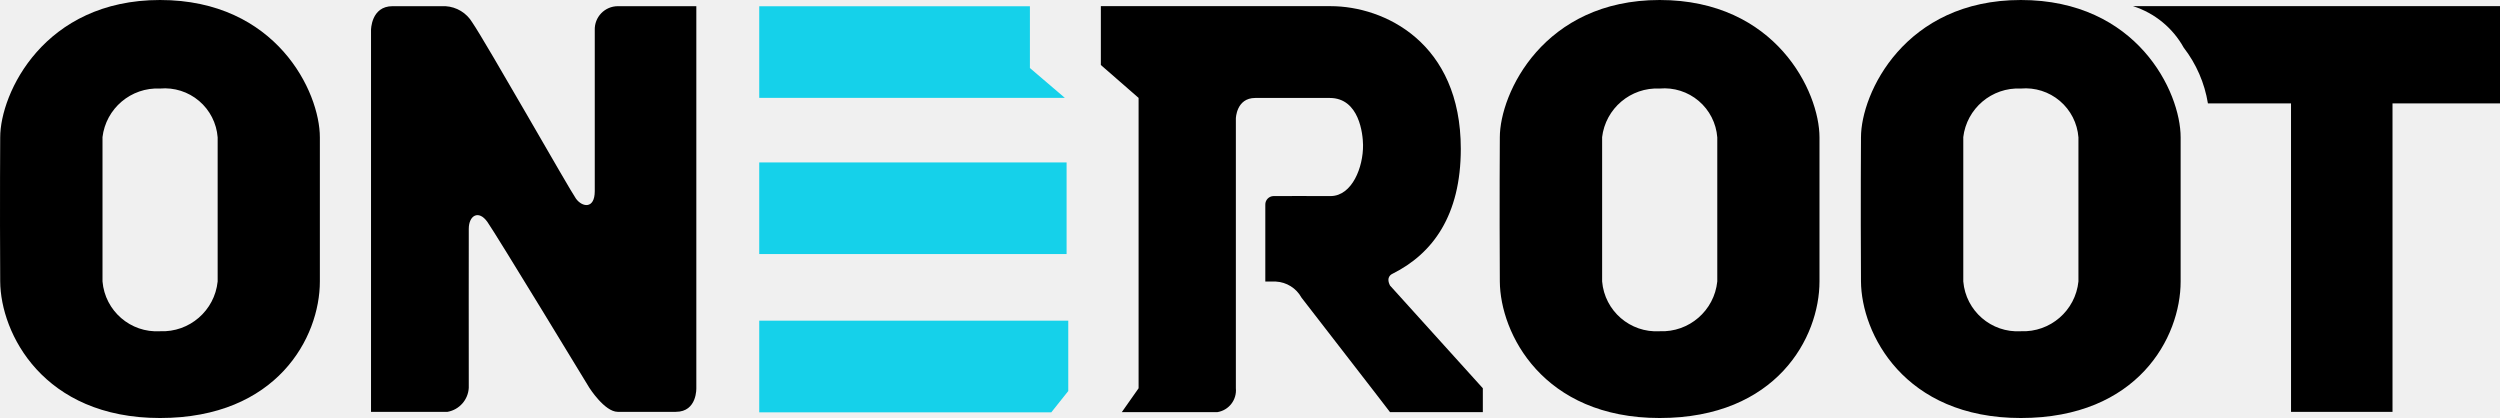
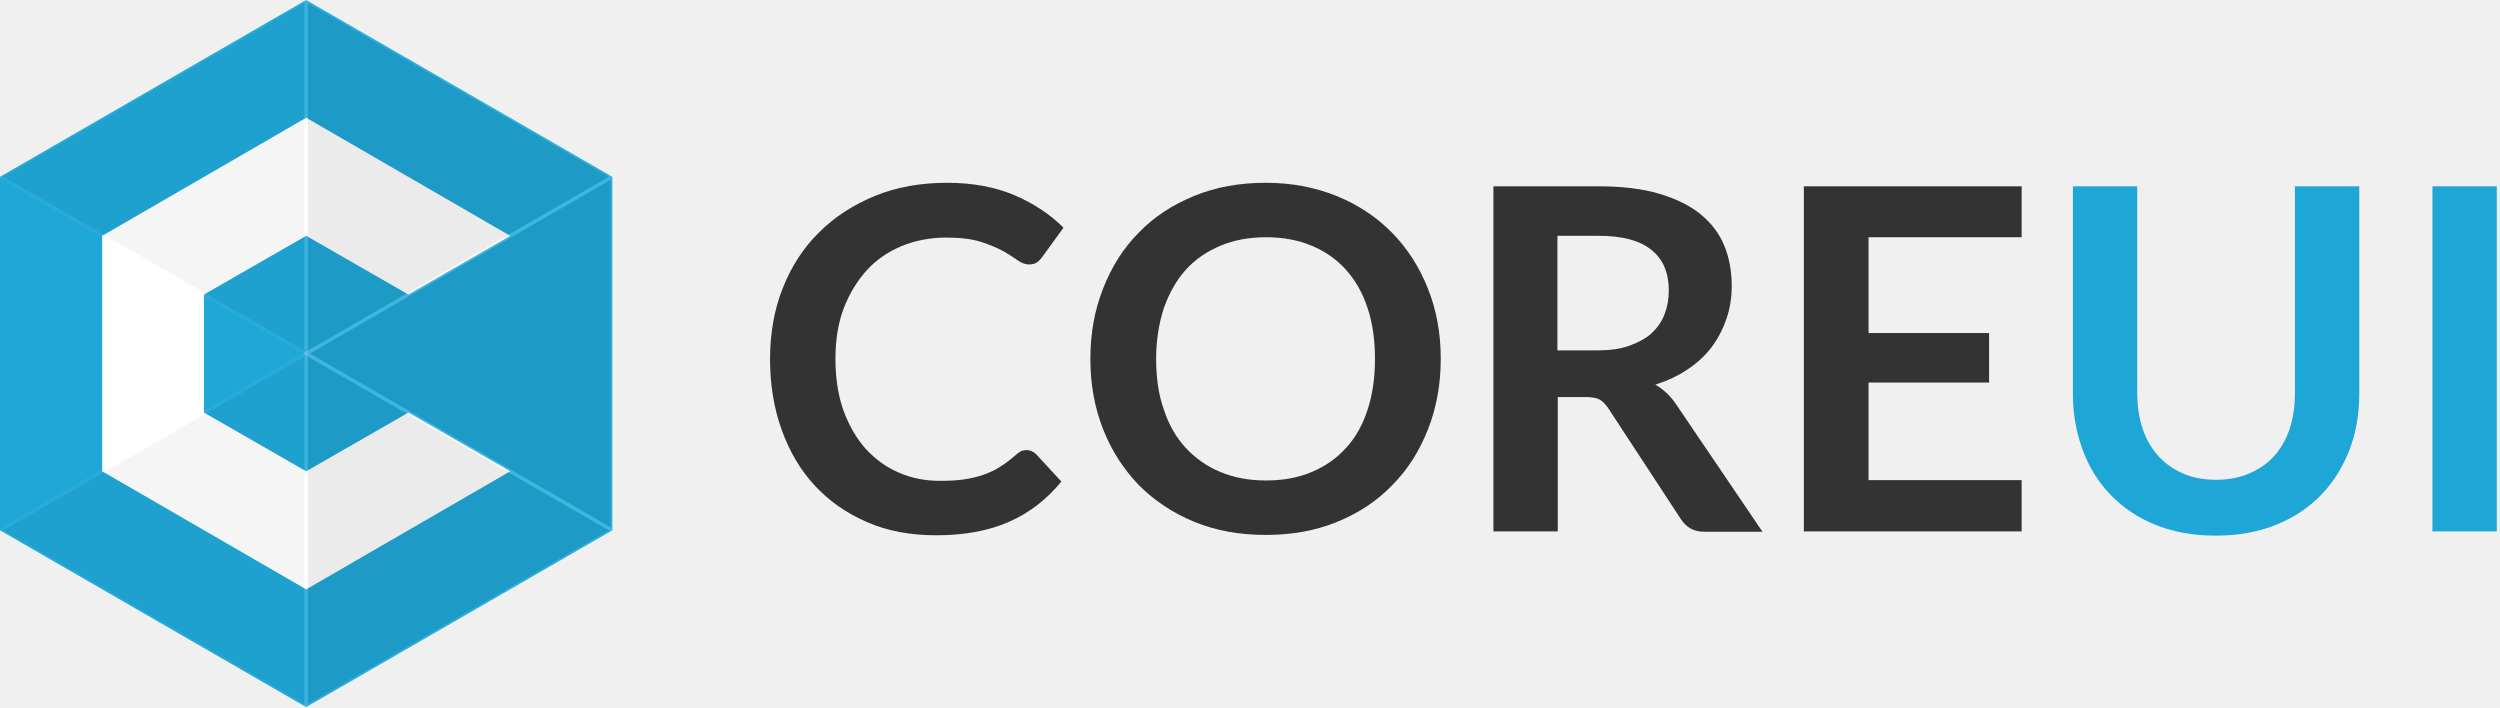
- <svg xmlns="http://www.w3.org/2000/svg" viewBox="0 0 149.064 24.923">
-   <defs>
-     <style>
-       .cls-1 {
-         fill: #000;
-       }
- 
-       .cls-2 {
-         fill: #15d1ea;
-       }
-     </style>
-   </defs>
-   <g id="组_6123" data-name="组 6123" transform="translate(-94 -129.5)">
-     <g id="组_6122" data-name="组 6122">
-       <path id="路径_17411" data-name="路径 17411" class="cls-1" d="M99.179,22.24c-.027-4.791,0-8.591,0-8.591,0-2.627,2.607-8.19,9.53-8.19s9.53,5.47,9.53,8.19V22.24c0,3.342-2.561,8.143-9.53,8.143S99.2,25.335,99.179,22.24Zm6.1-8.591V22.24a3.248,3.248,0,0,0,3.433,2.969,3.31,3.31,0,0,0,3.433-2.969V13.649a3.164,3.164,0,0,0-3.433-2.911A3.3,3.3,0,0,0,105.276,13.649Z" transform="translate(-5.167 124.041)" />
-       <path id="路径_17412" data-name="路径 17412" class="cls-1" d="M99.179,22.24c-.027-4.791,0-8.591,0-8.591,0-2.627,2.607-8.19,9.53-8.19s9.53,5.47,9.53,8.19V22.24c0,3.342-2.561,8.143-9.53,8.143S99.2,25.335,99.179,22.24Zm6.1-8.591V22.24a3.248,3.248,0,0,0,3.433,2.969,3.31,3.31,0,0,0,3.433-2.969V13.649a3.164,3.164,0,0,0-3.433-2.911A3.3,3.3,0,0,0,105.276,13.649Z" transform="translate(84.249 124.041)" />
-       <path id="路径_17413" data-name="路径 17413" class="cls-1" d="M99.179,22.24c-.027-4.791,0-8.591,0-8.591,0-2.627,2.607-8.19,9.53-8.19s9.53,5.47,9.53,8.19V22.24c0,3.342-2.561,8.143-9.53,8.143S99.2,25.335,99.179,22.24Zm6.1-8.591V22.24a3.248,3.248,0,0,0,3.433,2.969,3.31,3.31,0,0,0,3.433-2.969V13.649a3.164,3.164,0,0,0-3.433-2.911A3.3,3.3,0,0,0,105.276,13.649Z" transform="translate(105.783 124.041)" />
-       <path id="路径_17414" data-name="路径 17414" class="cls-1" d="M532.354,7H527.4a7.355,7.355,0,0,0-1.444-3.327A5.287,5.287,0,0,0,522.933,1.2h21.883V7h-6.41V25.391h-6.051Z" transform="translate(-301.751 128.667)" />
-       <path id="brad-barmore-333929-unsplash" class="cls-1" d="M101.9,1.2h3.157a2,2,0,0,1,1.6.972c.817,1.192,5.806,9.981,6.178,10.5s1.122.64,1.123-.441c0-.954,0-9.611,0-9.611A1.378,1.378,0,0,1,115.328,1.2h4.686V23.951s.066,1.436-1.222,1.436h-3.464c-.783,0-1.694-1.436-1.694-1.436s-5.551-9.139-6.076-9.884-1.112-.388-1.112.407c-.008,1.27,0,6.824,0,9.477a1.541,1.541,0,0,1-1.266,1.436h-4.563V2.626S100.615,1.2,101.9,1.2Z" transform="translate(15.505 128.669)" />
-       <path id="路径_17415" data-name="路径 17415" class="cls-2" d="M-6,0H12.326V5.463H-6Z" transform="translate(145.27 139.185)" />
-       <path id="路径_17416" data-name="路径 17416" class="cls-2" d="M-6,0H10.139V3.684l2.082,1.779H-6Z" transform="translate(145.27 129.872)" />
-       <path id="路径_17417" data-name="路径 17417" class="cls-2" d="M-6,0H12.426V4.194l-1.012,1.27H-6Z" transform="translate(145.27 148.621)" />
-       <path id="路径_17418" data-name="路径 17418" class="cls-1" d="M7.769,11.324C9.032,11.3,9.7,9.606,9.683,8.274c-.007-.638-.22-2.8-1.984-2.8,0,0-3.311,0-4.444,0S2.1,6.7,2.1,6.7V22.783A1.316,1.316,0,0,1,1,24.206H-4.7l1-1.423V5.47l-2.25-1.961V0H7.749c3.207,0,7.763,2.175,7.763,8.507,0,3.976-1.679,6.257-4.074,7.45-.018.011-.419.164-.147.7l5.535,6.126v1.423H11.291s-.584-.772-5.278-6.827a1.854,1.854,0,0,0-1.526-.958H3.856V11.837a.5.5,0,0,1,.489-.513C4.836,11.316,6.643,11.324,7.769,11.324Z" transform="translate(165.589 129.867)" />
-     </g>
+ <svg xmlns="http://www.w3.org/2000/svg" version="1.1" id="Warstwa_1" x="0px" y="0px" width="707.1px" height="200px" viewBox="0 0 707.1 200" style="enable-background:new 0 0 707.1 200;" xml:space="preserve">
+   <style type="text/css">
+ 	.st0{fill:#1FA8D7;}
+ 	.st1{fill:#FFFFFF;}
+ 	.st2{opacity:4.000000e-02;stroke:#FFFFFF;stroke-miterlimit:10;}
+ 	.st3{opacity:8.000000e-02;stroke:#FFFFFF;stroke-miterlimit:10;}
+ 	.st4{opacity:0;stroke:#FFFFFF;stroke-miterlimit:10;}
+ 	.st5{fill:#333333;}
+ 	.st6{fill:#1EA7D6;}
+ </style>
+   <polygon class="st0" points="0,150 0,50 86.6,0 173.2,50 173.2,150 86.6,200 " />
+   <polygon class="st1" points="86.6,133.3 57.7,116.7 57.7,83.3 86.6,66.7 115.5,83.3 144.3,66.7 86.6,33.3 28.9,66.7 28.9,133.3   86.6,166.7 144.3,133.3 115.5,116.7 " />
+   <polygon class="st2" points="0,50 86.6,100 86.6,0 " />
+   <polygon class="st2" points="0,150 86.6,200 86.6,100 " />
+   <polygon class="st3" points="86.6,100 173.2,150 173.2,50 " />
+   <polygon class="st4" points="86.6,100 0,50 0,150 " />
+   <polygon class="st3" points="173.2,150 86.6,100 86.6,200 " />
+   <polygon class="st3" points="173.2,50 86.6,0 86.6,100 " />
+   <g>
+     <path class="st5" d="M290.4,127.3c1,0,1.8,0.4,2.6,1.1l7.2,7.8c-4,4.9-8.8,8.7-14.6,11.3c-5.8,2.6-12.7,3.9-20.8,3.9   c-7.2,0-13.8-1.2-19.5-3.7c-5.8-2.5-10.7-5.9-14.8-10.3c-4.1-4.4-7.2-9.7-9.4-15.8c-2.2-6.1-3.3-12.8-3.3-20   c0-7.3,1.2-14.1,3.6-20.1c2.4-6.1,5.8-11.4,10.3-15.8c4.4-4.4,9.7-7.8,15.8-10.3c6.1-2.5,12.9-3.7,20.4-3.7c7.2,0,13.6,1.2,19,3.5   c5.4,2.3,10.1,5.4,13.9,9.2l-6.1,8.4c-0.4,0.5-0.8,1-1.4,1.4c-0.6,0.4-1.3,0.6-2.3,0.6c-1,0-2.1-0.4-3.2-1.2s-2.5-1.7-4.1-2.6   c-1.7-0.9-3.8-1.8-6.3-2.6c-2.5-0.8-5.8-1.2-9.7-1.2c-4.6,0-8.8,0.8-12.7,2.4c-3.8,1.6-7.2,3.9-9.9,6.9s-4.9,6.6-6.5,10.8   c-1.6,4.3-2.3,9-2.3,14.3c0,5.5,0.8,10.4,2.3,14.6c1.6,4.3,3.7,7.9,6.3,10.8c2.7,2.9,5.8,5.2,9.4,6.7c3.6,1.6,7.5,2.3,11.6,2.3   c2.5,0,4.7-0.1,6.7-0.4c2-0.3,3.8-0.7,5.5-1.3c1.7-0.6,3.3-1.3,4.8-2.3c1.5-0.9,3-2.1,4.5-3.4c0.4-0.4,0.9-0.7,1.4-1   C289.3,127.4,289.9,127.3,290.4,127.3z" />
+     <path class="st5" d="M407.5,101.5c0,7.2-1.2,13.8-3.6,19.9c-2.4,6.1-5.7,11.4-10.1,15.8c-4.3,4.5-9.5,7.9-15.6,10.4   c-6.1,2.5-12.8,3.7-20.2,3.7c-7.4,0-14.1-1.2-20.2-3.7c-6.1-2.5-11.3-6-15.7-10.4c-4.3-4.5-7.7-9.7-10.1-15.8   c-2.4-6.1-3.6-12.7-3.6-19.9c0-7.2,1.2-13.8,3.6-19.9c2.4-6.1,5.7-11.4,10.1-15.8c4.3-4.5,9.6-7.9,15.7-10.4   c6.1-2.5,12.8-3.7,20.2-3.7c7.4,0,14.1,1.3,20.2,3.8c6.1,2.5,11.3,6,15.6,10.4c4.3,4.4,7.7,9.7,10.1,15.8   C406.3,87.7,407.5,94.3,407.5,101.5z M388.9,101.5c0-5.4-0.7-10.2-2.1-14.4c-1.4-4.3-3.5-7.9-6.1-10.8c-2.7-3-5.9-5.2-9.7-6.8   c-3.8-1.6-8.1-2.4-12.9-2.4c-4.8,0-9.1,0.8-12.9,2.4c-3.8,1.6-7.1,3.8-9.8,6.8c-2.7,3-4.7,6.6-6.2,10.8c-1.4,4.3-2.2,9.1-2.2,14.4   c0,5.4,0.7,10.2,2.2,14.4c1.4,4.3,3.5,7.9,6.2,10.8c2.7,2.9,5.9,5.2,9.8,6.8c3.8,1.6,8.1,2.4,12.9,2.4c4.8,0,9.1-0.8,12.9-2.4   c3.8-1.6,7-3.8,9.7-6.8c2.7-2.9,4.7-6.5,6.1-10.8C388.2,111.7,388.9,106.9,388.9,101.5z" />
+     <path class="st5" d="M440.6,112.2v38.1h-18.2V52.7h29.8c6.7,0,12.4,0.7,17.1,2.1c4.7,1.4,8.6,3.3,11.7,5.8c3,2.5,5.3,5.4,6.7,8.9   c1.4,3.4,2.1,7.2,2.1,11.4c0,3.3-0.5,6.4-1.5,9.3c-1,2.9-2.4,5.6-4.2,8c-1.8,2.4-4.1,4.5-6.8,6.3c-2.7,1.8-5.7,3.2-9.1,4.3   c2.3,1.3,4.3,3.2,5.9,5.6l24.4,36h-16.3c-1.6,0-2.9-0.3-4-0.9c-1.1-0.6-2-1.5-2.8-2.7l-20.5-31.3c-0.8-1.2-1.6-2-2.5-2.5   c-0.9-0.5-2.3-0.7-4.1-0.7H440.6z M440.6,99.1h11.3c3.4,0,6.4-0.4,8.9-1.3c2.5-0.9,4.6-2,6.3-3.5c1.6-1.5,2.9-3.3,3.7-5.4   c0.8-2.1,1.2-4.3,1.2-6.8c0-4.9-1.6-8.8-4.9-11.4c-3.3-2.7-8.2-4-15-4h-11.6V99.1z" />
+     <path class="st5" d="M571.8,52.7v14.4h-43.3v27.1h34.1v14h-34.1v27.6h43.3v14.5h-61.6V52.7H571.8z" />
+     <path class="st6" d="M626.8,135.7c3.5,0,6.6-0.6,9.4-1.8c2.8-1.2,5.1-2.8,7-4.9c1.9-2.1,3.4-4.7,4.4-7.7c1-3,1.5-6.4,1.5-10.1V52.7   h18.2v58.5c0,5.8-0.9,11.2-2.8,16.1c-1.9,4.9-4.6,9.2-8.1,12.8c-3.5,3.6-7.8,6.4-12.8,8.4s-10.6,3-16.9,3s-11.9-1-16.9-3   s-9.2-4.8-12.7-8.4c-3.5-3.6-6.2-7.8-8-12.8c-1.9-4.9-2.8-10.3-2.8-16.1V52.7h18.2v58.4c0,3.7,0.5,7.1,1.5,10.1   c1,3,2.5,5.6,4.4,7.7c1.9,2.1,4.2,3.8,7,5C620.1,135.1,623.3,135.7,626.8,135.7z" />
+     <path class="st6" d="M706.2,150.3H688V52.7h18.2V150.3z" />
  </g>
</svg>
